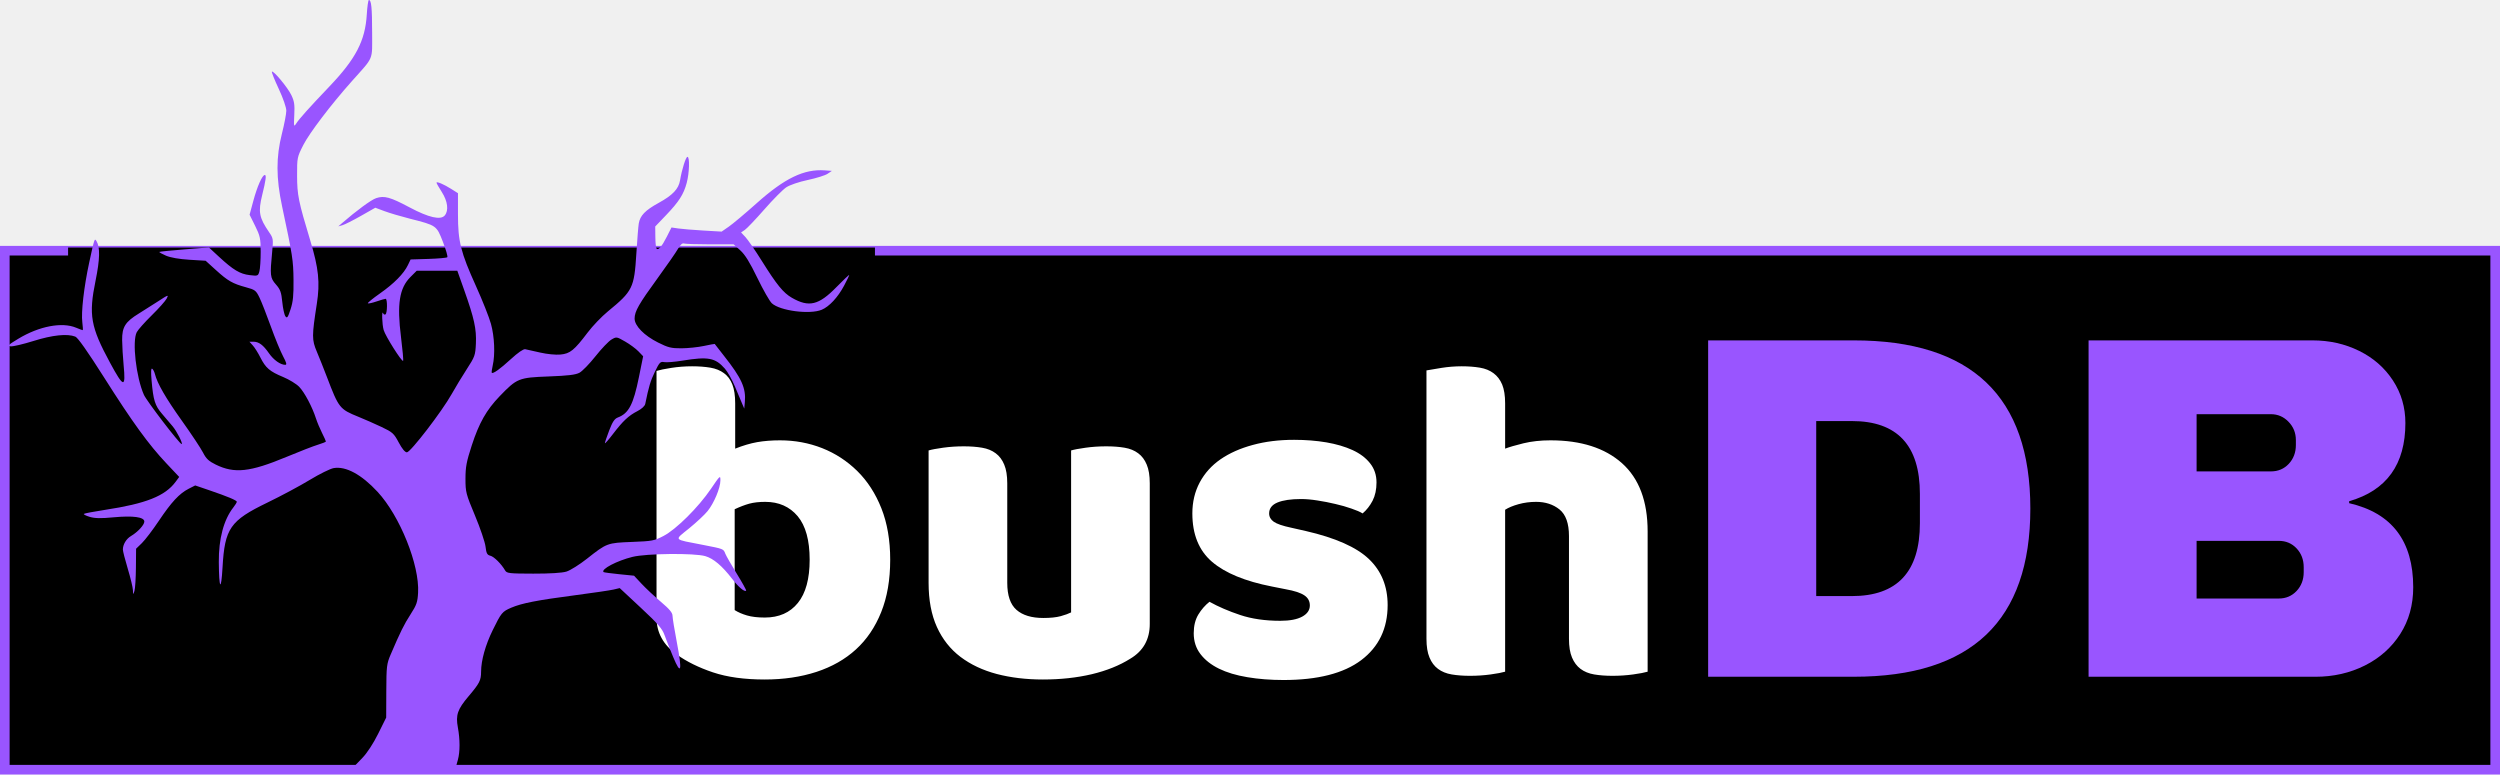
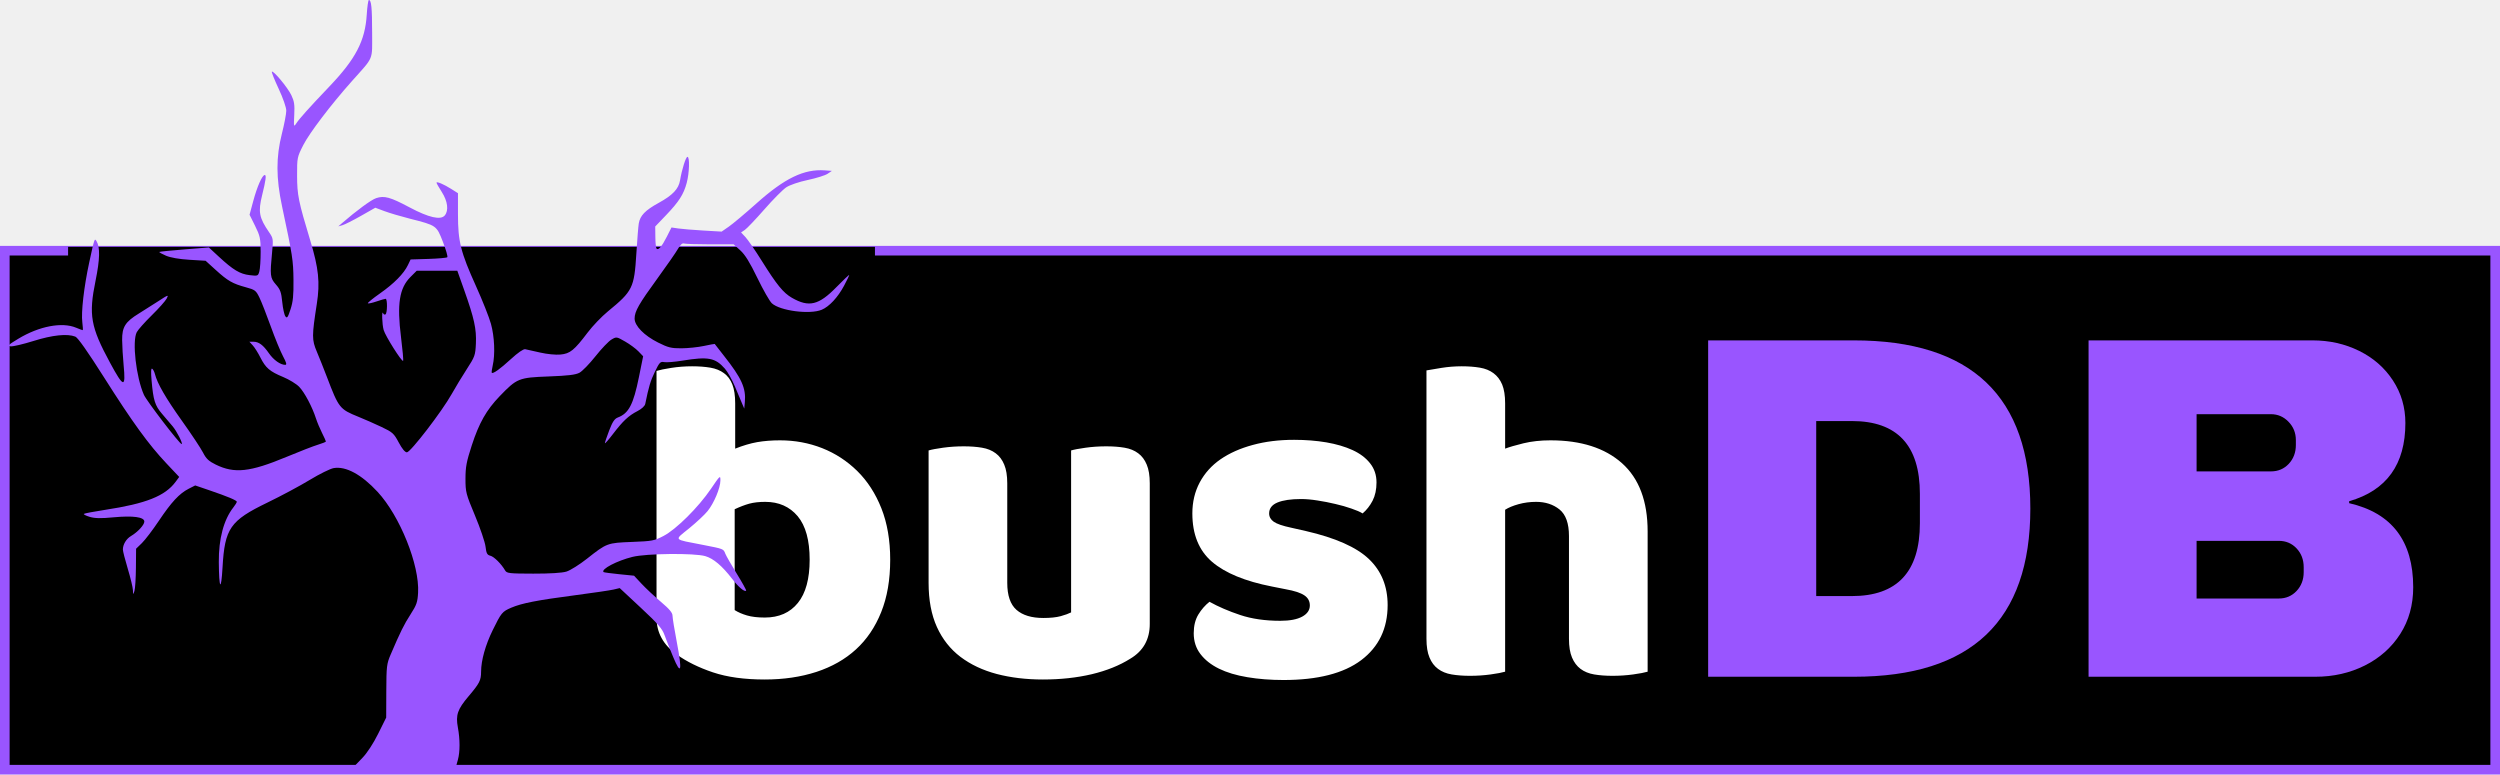
<svg xmlns="http://www.w3.org/2000/svg" width="361.39" height="111.959" version="1.1" viewBox="0 0 361.39 111.959" id="svg23">
  <defs id="defs7">
    <filter id="editing-jagged" x="0" y="0" width="1" height="1">
      <feTurbulence baseFrequency="0" result="turb" seed="1" id="feTurbulence2" />
      <feDisplacementMap in="SourceGraphic" in2="turb" id="feDisplacementMap4" scale="0" xChannelSelector="A" yChannelSelector="A" />
    </filter>
  </defs>
-   <g id="g1004" transform="translate(0.695)">
-     <rect x="6.0092997e-10" y="36.239" width="360" height="75.025" rx="0" ry="6.944" stroke-width="0.79" id="rect9" style="fill:#000000;stroke:#9955ff;stroke-width:1.39;stroke-dasharray:none;stroke-opacity:1" />
-     <g transform="matrix(1.6701,0,0,1.6701,-55.085,4.6495)" id="g19">
-       <path d="m 193.03,26.678 q 15.274,0 15.274,14.557 0,14.557 -15.274,14.557 H 180.416 V 26.678 Z m -3.26,6.983 v 15.149 h 3.088 q 5.886,0 5.886,-6.305 v -2.539 q 0,-6.305 -5.886,-6.305 z m 42.955,-6.983 q 2.202,0 4.04,0.909 1.842,0.909 2.923,2.559 1.078,1.65 1.078,3.683 0,5.372 -4.867,6.771 v 0.169 q 5.545,1.27 5.545,7.281 0,2.284 -1.121,4.04 -1.125,1.756 -3.068,2.731 -1.948,0.972 -4.275,0.972 h -19.636 v -29.114 z m -10.031,6.387 v 4.953 h 6.434 q 0.933,0 1.544,-0.654 0.615,-0.658 0.615,-1.63 v -0.423 q 0,-0.933 -0.635,-1.587 -0.635,-0.658 -1.524,-0.658 z m 0,10.964 v 4.992 h 7.112 q 0.929,0 1.544,-0.654 0.615,-0.658 0.615,-1.63 v -0.423 q 0,-0.976 -0.615,-1.63 -0.615,-0.654 -1.544,-0.654 z" fill="#aa0000" stroke-width="0.392" id="path11" style="fill:#9955ff" />
-       <g transform="matrix(0.62581,0,0,0.62581,-24.167,-5.1202)" fill="#ffffff" filter="url(#editing-jagged)" id="g17">
+   <g id="g6148" transform="translate(1.279058)">
+     <g id="g6162">
+       <rect x="-0.584" y="36.239" width="360" height="75.025" rx="0" ry="6.944" stroke-width="0.79" id="rect9" style="fill:#000000;stroke:#9955ff;stroke-width:1.39;stroke-dasharray:none;stroke-opacity:1" />
+       <path d="m 266.71,49.204 q 25.509,0 25.509,24.312 0,24.312 -25.509,24.312 H 245.644 V 49.204 Z m -5.445,11.662 v 25.3 h 5.157 q 9.83,0 9.83,-10.53 v -4.241 q 0,-10.53 -9.83,-10.53 z m 71.739,-11.662 q 3.678,0 6.747,1.518 3.076,1.518 4.882,4.273 1.8,2.755 1.8,6.152 0,8.972 -8.128,11.309 v 0.281 q 9.26,2.12 9.26,12.159 0,3.815 -1.872,6.747 -1.878,2.932 -5.124,4.561 -3.253,1.623 -7.14,1.623 H 300.636 V 49.205 Z m -16.753,10.667 v 8.272 h 10.746 q 1.558,0 2.578,-1.093 1.027,-1.099 1.027,-2.722 v -0.707 q 0,-1.558 -1.06,-2.65 -1.06,-1.099 -2.546,-1.099 z m 0,18.311 v 8.337 h 11.878 q 1.551,0 2.578,-1.093 1.027,-1.099 1.027,-2.722 v -0.707 q 0,-1.63 -1.027,-2.722 Q 329.681,78.183 328.13,78.183 Z" fill="#aa0000" stroke-width="0.654" id="path11" style="fill:#9955ff" />
+       <g transform="matrix(1.045165,0,0,1.045165,-96.03037,-3.901746)" fill="#ffffff" filter="url(#editing-jagged)" id="g17">
        <g transform="translate(178,96.695)" fill="#ffffff" id="g15">
          <path d="m 3.46,-7.55 v -34.11 q 0.64,-0.2 2.04,-0.42 1.41,-0.22 2.88,-0.22 1.41,0 2.53,0.19 1.12,0.19 1.89,0.77 0.77,0.57 1.15,1.56 0.39,1 0.39,2.6 v 6.27 q 1.6,-0.64 3.04,-0.9 1.44,-0.25 3.16,-0.25 3.08,0 5.83,1.08 2.75,1.09 4.86,3.17 2.11,2.08 3.33,5.15 1.22,3.08 1.22,7.11 0,4.16 -1.25,7.26 -1.25,3.11 -3.49,5.15 -2.24,2.05 -5.47,3.11 -3.23,1.05 -7.14,1.05 -4.22,0 -7.17,-0.99 Q 8.32,-0.96 6.27,-2.43 3.46,-4.42 3.46,-7.55 Z m 14.97,0 q 2.95,0 4.58,-2.02 1.63,-2.01 1.63,-5.98 0,-4.03 -1.66,-6.02 -1.67,-1.98 -4.48,-1.98 -1.28,0 -2.21,0.25 -0.93,0.26 -2.02,0.77 v 13.95 q 0.71,0.45 1.7,0.74 0.99,0.29 2.46,0.29 z m 22.66,-4.8 v -18.31 q 0.64,-0.19 2.01,-0.38 1.38,-0.19 2.85,-0.19 1.41,0 2.53,0.19 1.12,0.19 1.89,0.77 0.77,0.57 1.18,1.57 0.42,0.99 0.42,2.59 v 13.76 q 0,2.62 1.28,3.74 1.28,1.12 3.71,1.12 1.47,0 2.4,-0.25 0.93,-0.26 1.44,-0.52 v -22.4 q 0.64,-0.19 2.02,-0.38 1.37,-0.19 2.84,-0.19 1.41,0 2.53,0.19 1.12,0.19 1.89,0.77 0.77,0.57 1.18,1.57 0.42,0.99 0.42,2.59 v 19.45 q 0,3.2 -2.69,4.8 -2.24,1.41 -5.34,2.15 -3.11,0.73 -6.75,0.73 -3.46,0 -6.37,-0.76 -2.91,-0.77 -5.03,-2.37 -2.11,-1.6 -3.26,-4.13 -1.15,-2.53 -1.15,-6.11 z m 63.49,3.07 q 0,4.86 -3.65,7.62 -3.65,2.75 -10.75,2.75 -2.69,0 -5,-0.39 -2.3,-0.38 -3.93,-1.18 -1.63,-0.8 -2.56,-2.02 -0.93,-1.21 -0.93,-2.88 0,-1.53 0.64,-2.59 0.64,-1.05 1.54,-1.76 1.85,1.03 4.25,1.83 2.4,0.8 5.54,0.8 1.98,0 3.04,-0.58 1.05,-0.58 1.05,-1.54 0,-0.89 -0.76,-1.4 -0.77,-0.52 -2.56,-0.84 l -1.92,-0.38 q -5.57,-1.09 -8.29,-3.42 -2.72,-2.34 -2.72,-6.69 0,-2.37 1.02,-4.29 1.03,-1.92 2.88,-3.2 1.86,-1.28 4.45,-1.98 2.59,-0.71 5.73,-0.71 2.37,0 4.45,0.35 2.08,0.36 3.61,1.06 1.54,0.7 2.43,1.82 0.9,1.12 0.9,2.66 0,1.47 -0.54,2.53 -0.55,1.05 -1.38,1.76 -0.51,-0.32 -1.54,-0.67 -1.02,-0.36 -2.24,-0.64 -1.21,-0.29 -2.46,-0.48 -1.25,-0.2 -2.27,-0.2 -2.11,0 -3.27,0.48 -1.15,0.48 -1.15,1.51 0,0.7 0.64,1.15 0.64,0.45 2.43,0.83 l 1.99,0.45 q 6.14,1.41 8.73,3.87 2.6,2.47 2.6,6.37 z m 35.96,-10.18 v 19.4 q -0.64,0.19 -2.01,0.38 -1.38,0.19 -2.85,0.19 -1.41,0 -2.53,-0.19 -1.12,-0.19 -1.89,-0.77 -0.76,-0.57 -1.18,-1.57 -0.42,-0.99 -0.42,-2.59 v -14.21 q 0,-2.62 -1.31,-3.68 -1.31,-1.05 -3.23,-1.05 -1.28,0 -2.43,0.32 -1.15,0.32 -1.86,0.77 v 22.4 q -0.64,0.19 -2.01,0.38 -1.38,0.19 -2.85,0.19 -1.41,0 -2.53,-0.19 -1.12,-0.19 -1.89,-0.77 -0.77,-0.57 -1.18,-1.57 -0.42,-0.99 -0.42,-2.59 v -37.12 q 0.71,-0.13 2.08,-0.35 1.38,-0.22 2.79,-0.22 1.4,0 2.52,0.19 1.12,0.19 1.89,0.77 0.77,0.57 1.19,1.56 0.41,1 0.41,2.6 v 6.27 q 0.83,-0.32 2.53,-0.74 1.7,-0.41 3.74,-0.41 6.34,0 9.89,3.16 3.55,3.17 3.55,9.44 z" fill="#ffffff" id="path13" />
        </g>
      </g>
+       <rect style="fill:#000000;stroke:none;stroke-width:1.113;stroke-linejoin:round;stroke-dasharray:none;stroke-opacity:1" id="rect942" width="116.636" height="10.673" x="8.564" y="35.684" ry="0" />
+       <path d="m 51.108,109.556 c 0.688,-0.714 1.577,-2.075 2.283,-3.498 l 1.156,-2.328 0.016,-3.84 c 0.015,-3.572 0.059,-3.94 0.629,-5.272 1.396,-3.264 1.945,-4.371 2.887,-5.827 0.857,-1.325 1.003,-1.743 1.079,-3.102 0.226,-4.002 -2.622,-11.097 -5.856,-14.59 -2.321,-2.507 -4.58,-3.732 -6.338,-3.435 -0.495,0.084 -2.052,0.852 -3.46,1.707 -1.408,0.855 -4.173,2.336 -6.145,3.29 -5.372,2.6 -6.146,3.717 -6.468,9.344 -0.206,3.603 -0.508,3.183 -0.54,-0.75 -0.027,-3.368 0.712,-6.138 2.113,-7.918 0.267,-0.34 0.486,-0.699 0.486,-0.798 0,-0.214 -1.282,-0.751 -4.021,-1.686 l -1.992,-0.68 -0.941,0.48 c -1.347,0.687 -2.494,1.922 -4.322,4.65 -0.88,1.314 -1.979,2.756 -2.441,3.204 l -0.84,0.814 -0.024,2.757 c -0.013,1.516 -0.11,3.026 -0.215,3.354 -0.188,0.586 -0.192,0.584 -0.218,-0.119 -0.014,-0.394 -0.347,-1.78 -0.74,-3.081 -0.392,-1.301 -0.713,-2.558 -0.713,-2.793 0,-0.73 0.49,-1.547 1.167,-1.947 0.975,-0.576 1.935,-1.615 1.935,-2.095 0,-0.659 -1.625,-0.882 -4.466,-0.614 -1.822,0.172 -2.687,0.156 -3.424,-0.065 -0.542,-0.163 -0.925,-0.357 -0.85,-0.432 0.075,-0.075 1.451,-0.337 3.058,-0.582 5.927,-0.904 8.684,-2 10.205,-4.058 l 0.518,-0.701 -1.847,-1.958 c -2.586,-2.742 -4.896,-5.926 -9.04,-12.466 -2.352,-3.712 -3.769,-5.721 -4.132,-5.862 -1.163,-0.452 -3.301,-0.229 -6.044,0.631 -1.484,0.465 -2.968,0.814 -3.299,0.776 -0.515,-0.06 -0.355,-0.218 1.119,-1.107 3.006,-1.812 6.299,-2.439 8.335,-1.588 0.471,0.197 0.901,0.358 0.955,0.358 0.054,0 0.031,-0.511 -0.052,-1.135 -0.191,-1.441 0.233,-5.119 0.996,-8.649 0.756,-3.493 0.773,-3.545 1.044,-3.107 0.548,0.886 0.509,2.63 -0.128,5.745 -1.015,4.963 -0.717,6.652 2.092,11.847 1.982,3.666 2.289,3.718 1.964,0.332 -0.108,-1.128 -0.203,-2.749 -0.212,-3.602 -0.018,-1.89 0.454,-2.639 2.421,-3.843 0.728,-0.445 2.004,-1.254 2.837,-1.798 1.425,-0.93 1.494,-0.951 1.181,-0.358 -0.183,0.347 -1.154,1.435 -2.158,2.42 -1.004,0.984 -1.978,2.08 -2.165,2.434 -0.692,1.309 -0.102,6.498 1.03,9.056 0.397,0.897 5.166,7.123 5.456,7.123 0.238,0 -0.7,-1.857 -1.289,-2.552 -0.355,-0.419 -1.059,-1.249 -1.565,-1.843 -1.007,-1.185 -1.243,-1.941 -1.49,-4.767 -0.111,-1.273 -0.085,-1.835 0.081,-1.732 0.135,0.084 0.314,0.424 0.398,0.757 0.345,1.376 1.562,3.486 3.907,6.774 1.366,1.915 2.738,3.983 3.05,4.595 0.453,0.889 0.823,1.238 1.841,1.736 2.708,1.325 4.935,1.084 10.193,-1.103 1.903,-0.792 3.97,-1.593 4.594,-1.78 0.623,-0.188 1.133,-0.394 1.133,-0.459 0,-0.065 -0.254,-0.625 -0.564,-1.244 -0.31,-0.619 -0.702,-1.555 -0.87,-2.08 -0.534,-1.667 -1.655,-3.781 -2.425,-4.576 -0.41,-0.423 -1.454,-1.062 -2.321,-1.421 -1.943,-0.804 -2.53,-1.308 -3.296,-2.832 -0.33,-0.656 -0.821,-1.435 -1.092,-1.73 l -0.493,-0.537 h 0.585 c 0.778,0 1.412,0.472 2.241,1.669 0.671,0.968 1.661,1.672 2.352,1.672 0.262,0 0.184,-0.305 -0.322,-1.253 -0.368,-0.689 -1.164,-2.628 -1.768,-4.309 -0.605,-1.681 -1.34,-3.553 -1.635,-4.16 -0.499,-1.029 -0.632,-1.131 -1.967,-1.494 -1.923,-0.523 -2.602,-0.913 -4.339,-2.49 l -1.475,-1.339 -2.343,-0.143 c -1.487,-0.091 -2.727,-0.308 -3.394,-0.594 -0.578,-0.248 -1.008,-0.491 -0.955,-0.539 0.053,-0.048 1.687,-0.214 3.63,-0.368 l 3.533,-0.281 1.453,1.345 c 2.059,1.906 3.035,2.491 4.436,2.657 1.187,0.141 1.223,0.127 1.41,-0.544 0.105,-0.378 0.188,-1.654 0.183,-2.836 -0.007,-1.946 -0.083,-2.298 -0.804,-3.75 l -0.796,-1.602 0.533,-1.977 c 0.571,-2.121 1.301,-3.767 1.671,-3.767 0.245,0 0.145,0.762 -0.382,2.898 -0.602,2.438 -0.446,3.271 1.008,5.388 0.589,0.857 0.61,0.995 0.434,2.811 -0.333,3.432 -0.293,3.779 0.542,4.73 0.637,0.725 0.781,1.121 0.92,2.535 0.091,0.922 0.294,1.851 0.451,2.066 0.243,0.333 0.354,0.183 0.745,-1.01 0.36,-1.099 0.452,-2.018 0.427,-4.264 -0.032,-2.838 -0.13,-3.47 -1.651,-10.619 -0.876,-4.116 -0.883,-7.112 -0.026,-10.5 0.349,-1.378 0.635,-2.875 0.635,-3.326 1.78e-4,-0.476 -0.461,-1.808 -1.1,-3.175 -0.605,-1.295 -1.049,-2.407 -0.985,-2.47 0.209,-0.209 2.275,2.275 2.808,3.377 0.431,0.891 0.506,1.391 0.431,2.884 -0.085,1.687 -0.067,1.769 0.272,1.244 0.457,-0.706 1.872,-2.286 4.78,-5.334 3.846,-4.031 5.201,-6.638 5.429,-10.44 C 51.812,0.94 51.948,0 52.046,0 c 0.352,0 0.466,1.135 0.469,4.695 0.004,4.13 0.297,3.421 -2.892,6.998 -3.048,3.419 -6.171,7.523 -7.064,9.283 -0.88,1.734 -0.898,1.823 -0.892,4.417 0.007,2.792 0.197,3.727 1.909,9.39 1.209,4 1.422,6.059 0.945,9.126 -0.727,4.674 -0.727,5.213 7.11e-4,6.932 0.358,0.847 1.02,2.506 1.47,3.687 1.7,4.461 1.828,4.622 4.53,5.717 0.901,0.365 2.412,1.03 3.359,1.479 1.589,0.753 1.779,0.925 2.479,2.239 0.491,0.921 0.909,1.423 1.183,1.423 0.52,0 5.083,-5.936 6.468,-8.416 0.53,-0.949 1.517,-2.578 2.193,-3.62 1.163,-1.794 1.233,-1.99 1.311,-3.699 0.095,-2.091 -0.245,-3.644 -1.69,-7.71 l -0.996,-2.804 h -5.868 l -0.901,0.901 c -1.613,1.613 -1.972,3.904 -1.367,8.723 0.227,1.808 0.362,3.338 0.3,3.4 -0.185,0.185 -2.56,-3.579 -2.812,-4.455 -0.234,-0.815 -0.3,-2.983 -0.074,-2.423 0.066,0.165 0.219,0.239 0.339,0.165 0.271,-0.168 0.292,-2.254 0.022,-2.254 -0.108,0 -0.704,0.173 -1.325,0.385 -0.621,0.212 -1.182,0.332 -1.247,0.267 -0.065,-0.065 0.719,-0.705 1.743,-1.423 2.043,-1.432 3.461,-2.87 4.052,-4.111 l 0.384,-0.804 2.571,-0.08 c 1.414,-0.044 2.645,-0.154 2.736,-0.245 0.091,-0.091 -0.196,-1.092 -0.637,-2.225 -0.924,-2.374 -0.914,-2.367 -4.795,-3.351 -1.289,-0.327 -2.937,-0.816 -3.66,-1.087 l -1.316,-0.492 -2.078,1.18 c -1.143,0.649 -2.346,1.256 -2.674,1.348 l -0.597,0.168 0.499,-0.433 c 2.161,-1.872 4.265,-3.415 4.977,-3.65 1.18,-0.389 2.027,-0.154 4.84,1.343 2.769,1.474 4.489,1.865 5.077,1.156 0.589,-0.71 0.419,-2.056 -0.426,-3.373 -0.424,-0.66 -0.77,-1.269 -0.77,-1.352 0,-0.228 1.045,0.214 2.136,0.903 l 0.966,0.61 v 3.061 c 0,3.911 0.396,5.489 2.6,10.36 0.927,2.05 1.903,4.51 2.168,5.466 0.513,1.851 0.621,4.442 0.251,6.037 -0.121,0.521 -0.181,0.986 -0.134,1.034 0.185,0.185 1.195,-0.537 2.767,-1.979 1.015,-0.932 1.808,-1.479 2.068,-1.427 0.232,0.046 1.207,0.264 2.166,0.485 1.005,0.231 2.248,0.353 2.934,0.287 1.393,-0.134 1.982,-0.612 3.939,-3.199 0.709,-0.938 2.014,-2.299 2.898,-3.025 3.603,-2.956 3.819,-3.394 4.128,-8.361 0.124,-1.988 0.281,-3.952 0.35,-4.365 0.19,-1.138 0.934,-1.907 2.873,-2.972 2.037,-1.118 2.887,-2.014 3.096,-3.264 0.267,-1.596 0.834,-3.393 1.071,-3.393 0.342,0 0.277,2.316 -0.106,3.752 -0.444,1.667 -1.124,2.731 -2.991,4.681 l -1.563,1.632 0.017,1.527 c 0.01,0.84 0.087,1.597 0.173,1.683 0.266,0.266 0.772,-0.323 1.48,-1.722 l 0.68,-1.344 0.973,0.144 c 0.535,0.079 2.165,0.214 3.623,0.299 l 2.651,0.155 1.048,-0.724 c 0.576,-0.398 2.39,-1.923 4.031,-3.389 4.035,-3.604 6.838,-4.956 9.831,-4.74 l 1.027,0.074 -0.615,0.418 c -0.338,0.23 -1.623,0.633 -2.854,0.896 -1.308,0.279 -2.608,0.723 -3.126,1.065 -0.488,0.323 -1.91,1.755 -3.16,3.184 -1.251,1.428 -2.52,2.763 -2.821,2.967 l -0.548,0.37 0.638,0.681 c 0.351,0.374 1.41,1.916 2.354,3.425 2.175,3.479 3.111,4.626 4.361,5.344 2.455,1.411 3.874,1.07 6.428,-1.545 1.017,-1.042 1.849,-1.828 1.849,-1.746 0,0.081 -0.336,0.778 -0.746,1.548 -0.89,1.671 -2.14,3.015 -3.223,3.468 -1.716,0.717 -6.026,0.158 -7.216,-0.935 -0.314,-0.289 -1.254,-1.934 -2.088,-3.656 -1.097,-2.265 -1.781,-3.371 -2.475,-3.997 l -0.958,-0.866 h -3.44 c -1.892,0 -3.588,-0.057 -3.769,-0.126 -0.205,-0.079 -0.521,0.213 -0.838,0.776 -0.28,0.496 -1.595,2.393 -2.924,4.216 -2.729,3.746 -3.345,4.825 -3.345,5.863 0,1.047 1.383,2.458 3.396,3.466 1.458,0.73 1.902,0.839 3.377,0.832 0.934,-0.005 2.395,-0.158 3.247,-0.34 0.852,-0.183 1.554,-0.313 1.561,-0.29 0.007,0.023 0.607,0.794 1.334,1.712 2.554,3.227 3.207,4.673 3.022,6.697 l -0.086,0.94 -0.294,-0.684 c -0.162,-0.376 -0.63,-1.491 -1.041,-2.478 -0.411,-0.987 -1.069,-2.161 -1.463,-2.609 -1.39,-1.583 -2.408,-1.776 -6.133,-1.166 -1.116,0.183 -2.304,0.279 -2.642,0.215 -0.555,-0.106 -0.684,0.028 -1.345,1.393 -0.635,1.312 -0.889,2.159 -1.394,4.648 -0.062,0.306 -0.513,0.723 -1.12,1.036 -1.296,0.668 -2.098,1.419 -3.549,3.32 -0.641,0.84 -1.165,1.433 -1.165,1.317 0,-0.115 0.281,-0.944 0.624,-1.841 0.478,-1.251 0.77,-1.688 1.252,-1.871 1.576,-0.599 2.241,-1.876 3.046,-5.848 l 0.607,-2.999 -0.677,-0.707 c -0.372,-0.389 -1.239,-1.029 -1.926,-1.422 -1.244,-0.712 -1.253,-0.713 -1.984,-0.282 -0.404,0.238 -1.441,1.324 -2.304,2.413 -0.863,1.089 -1.903,2.159 -2.312,2.378 -0.561,0.301 -1.653,0.432 -4.477,0.538 -4.31,0.162 -4.558,0.262 -7.059,2.857 -1.912,1.983 -2.975,3.857 -4.034,7.112 -0.763,2.345 -0.909,3.12 -0.909,4.822 4.72e-4,1.931 0.067,2.188 1.38,5.328 0.759,1.815 1.442,3.83 1.519,4.478 0.116,0.981 0.234,1.202 0.7,1.319 0.535,0.134 1.584,1.181 2.138,2.134 0.236,0.407 0.602,0.448 4.057,0.454 2.412,0.005 4.162,-0.103 4.797,-0.296 0.55,-0.167 1.892,-1.009 2.983,-1.87 2.855,-2.256 2.925,-2.282 6.502,-2.418 2.905,-0.11 3.213,-0.168 4.548,-0.861 1.833,-0.951 5.049,-4.147 6.865,-6.823 1.324,-1.951 1.368,-1.989 1.362,-1.193 -0.008,1.089 -0.919,3.261 -1.856,4.423 -0.414,0.513 -1.61,1.632 -2.657,2.485 -2.2,1.793 -2.413,1.539 2.013,2.401 2.981,0.58 2.943,0.565 3.212,1.272 0.11,0.288 0.853,1.586 1.652,2.883 0.799,1.298 1.41,2.402 1.357,2.455 -0.231,0.231 -1.091,-0.496 -2.032,-1.716 -1.45,-1.879 -2.693,-2.929 -3.877,-3.273 -1.585,-0.461 -8.506,-0.39 -10.515,0.107 -2.248,0.556 -4.599,1.789 -4.19,2.198 0.05,0.05 1.062,0.188 2.249,0.307 l 2.158,0.216 1.097,1.173 c 0.603,0.645 1.855,1.815 2.781,2.6 1.252,1.06 1.686,1.581 1.688,2.024 0.002,0.328 0.285,2.069 0.63,3.869 0.793,4.142 0.612,4.846 -0.538,2.09 -0.463,-1.111 -1.023,-2.532 -1.244,-3.157 -0.331,-0.937 -0.935,-1.634 -3.442,-3.971 l -3.041,-2.836 -0.893,0.211 c -0.491,0.116 -2.987,0.485 -5.546,0.82 -5.489,0.718 -7.723,1.153 -9.232,1.8 -1.318,0.565 -1.445,0.719 -2.694,3.263 -1.047,2.135 -1.667,4.351 -1.673,5.98 -0.004,1.267 -0.213,1.679 -1.806,3.559 -1.604,1.894 -1.885,2.71 -1.552,4.51 0.32,1.732 0.321,3.532 0.002,4.681 l -0.249,0.895 h -14.685 l 1.127,-1.169 z" fill="#9955ff" stroke="#000" stroke-width="1.139" id="path21" style="stroke:none;stroke-width:0;stroke-dasharray:none" />
    </g>
-     <rect style="fill:#000000;stroke:none;stroke-width:1.113;stroke-linejoin:round;stroke-dasharray:none;stroke-opacity:1" id="rect942" width="116.636" height="10.673" x="9.148" y="35.784" ry="0" />
-     <path d="m 51.692,109.556 c 0.688,-0.714 1.577,-2.075 2.283,-3.498 l 1.156,-2.328 0.016,-3.84 c 0.015,-3.572 0.059,-3.94 0.629,-5.272 1.396,-3.264 1.945,-4.371 2.887,-5.827 0.857,-1.325 1.003,-1.743 1.079,-3.102 0.226,-4.002 -2.622,-11.097 -5.856,-14.59 -2.321,-2.507 -4.58,-3.732 -6.338,-3.435 -0.495,0.084 -2.052,0.852 -3.46,1.707 -1.408,0.855 -4.173,2.336 -6.145,3.29 -5.372,2.6 -6.146,3.717 -6.468,9.344 -0.206,3.603 -0.508,3.183 -0.54,-0.75 -0.027,-3.368 0.712,-6.138 2.113,-7.918 0.267,-0.34 0.486,-0.699 0.486,-0.798 0,-0.214 -1.282,-0.751 -4.021,-1.686 l -1.992,-0.68 -0.941,0.48 c -1.347,0.687 -2.494,1.922 -4.322,4.65 -0.88,1.314 -1.979,2.756 -2.441,3.204 l -0.84,0.814 -0.024,2.757 c -0.013,1.516 -0.11,3.026 -0.215,3.354 -0.188,0.586 -0.192,0.584 -0.218,-0.119 -0.014,-0.394 -0.347,-1.78 -0.74,-3.081 -0.392,-1.301 -0.713,-2.558 -0.713,-2.793 0,-0.73 0.49,-1.547 1.167,-1.947 0.975,-0.576 1.935,-1.615 1.935,-2.095 0,-0.659 -1.625,-0.882 -4.466,-0.614 -1.822,0.172 -2.687,0.156 -3.424,-0.065 -0.542,-0.163 -0.925,-0.357 -0.85,-0.432 0.075,-0.075 1.451,-0.337 3.058,-0.582 5.927,-0.904 8.684,-2 10.205,-4.058 l 0.518,-0.701 -1.847,-1.958 c -2.586,-2.742 -4.896,-5.926 -9.04,-12.466 -2.352,-3.712 -3.769,-5.721 -4.132,-5.862 -1.163,-0.452 -3.301,-0.229 -6.044,0.631 -1.484,0.465 -2.968,0.814 -3.299,0.776 -0.515,-0.06 -0.355,-0.218 1.119,-1.107 3.006,-1.812 6.299,-2.439 8.335,-1.588 0.471,0.197 0.901,0.358 0.955,0.358 0.054,0 0.031,-0.511 -0.052,-1.135 -0.191,-1.441 0.233,-5.119 0.996,-8.649 0.756,-3.493 0.773,-3.545 1.044,-3.107 0.548,0.886 0.509,2.63 -0.128,5.745 -1.015,4.963 -0.717,6.652 2.092,11.847 1.982,3.666 2.289,3.718 1.964,0.332 -0.108,-1.128 -0.203,-2.749 -0.212,-3.602 -0.018,-1.89 0.454,-2.639 2.421,-3.843 0.728,-0.445 2.004,-1.254 2.837,-1.798 1.425,-0.93 1.494,-0.951 1.181,-0.358 -0.183,0.347 -1.154,1.435 -2.158,2.42 -1.004,0.984 -1.978,2.08 -2.165,2.434 -0.692,1.309 -0.102,6.498 1.03,9.056 0.397,0.897 5.166,7.123 5.456,7.123 0.238,0 -0.7,-1.857 -1.289,-2.552 -0.355,-0.419 -1.059,-1.249 -1.565,-1.843 -1.007,-1.185 -1.243,-1.941 -1.49,-4.767 -0.111,-1.273 -0.085,-1.835 0.081,-1.732 0.135,0.084 0.314,0.424 0.398,0.757 0.345,1.376 1.562,3.486 3.907,6.774 1.366,1.915 2.738,3.983 3.05,4.595 0.453,0.889 0.823,1.238 1.841,1.736 2.708,1.325 4.935,1.084 10.193,-1.103 1.903,-0.792 3.97,-1.593 4.594,-1.78 0.623,-0.188 1.133,-0.394 1.133,-0.459 0,-0.065 -0.254,-0.625 -0.564,-1.244 -0.31,-0.619 -0.702,-1.555 -0.87,-2.08 -0.534,-1.667 -1.655,-3.781 -2.425,-4.576 -0.41,-0.423 -1.454,-1.062 -2.321,-1.421 -1.943,-0.804 -2.53,-1.308 -3.296,-2.832 -0.33,-0.656 -0.821,-1.435 -1.092,-1.73 L 35.36,49.397 h 0.585 c 0.778,0 1.412,0.472 2.241,1.669 0.671,0.968 1.661,1.672 2.352,1.672 0.262,0 0.184,-0.305 -0.322,-1.253 -0.368,-0.689 -1.164,-2.628 -1.768,-4.309 -0.605,-1.681 -1.34,-3.553 -1.635,-4.16 -0.499,-1.029 -0.632,-1.131 -1.967,-1.494 -1.923,-0.523 -2.602,-0.913 -4.339,-2.49 l -1.475,-1.339 -2.343,-0.143 c -1.487,-0.091 -2.727,-0.308 -3.394,-0.594 -0.578,-0.248 -1.008,-0.491 -0.955,-0.539 0.053,-0.048 1.687,-0.214 3.63,-0.368 l 3.533,-0.281 1.453,1.345 c 2.059,1.906 3.035,2.491 4.436,2.657 1.187,0.141 1.223,0.127 1.41,-0.544 0.105,-0.378 0.188,-1.654 0.183,-2.836 -0.007,-1.946 -0.083,-2.298 -0.804,-3.75 l -0.796,-1.602 0.533,-1.977 c 0.571,-2.121 1.301,-3.767 1.671,-3.767 0.245,0 0.145,0.762 -0.382,2.898 -0.602,2.438 -0.446,3.271 1.008,5.388 0.589,0.857 0.61,0.995 0.434,2.811 -0.333,3.432 -0.293,3.779 0.542,4.73 0.637,0.725 0.781,1.121 0.92,2.535 0.091,0.922 0.294,1.851 0.451,2.066 0.243,0.333 0.354,0.183 0.745,-1.01 0.36,-1.099 0.452,-2.018 0.427,-4.264 -0.032,-2.838 -0.13,-3.47 -1.651,-10.619 -0.876,-4.116 -0.883,-7.112 -0.026,-10.5 0.349,-1.378 0.635,-2.875 0.635,-3.326 1.78e-4,-0.476 -0.461,-1.808 -1.1,-3.175 -0.605,-1.295 -1.049,-2.407 -0.985,-2.47 0.209,-0.209 2.275,2.275 2.808,3.377 0.431,0.891 0.506,1.391 0.431,2.884 -0.085,1.687 -0.067,1.769 0.272,1.244 0.457,-0.706 1.872,-2.286 4.78,-5.334 3.846,-4.031 5.201,-6.638 5.429,-10.44 C 52.396,0.94 52.532,0 52.63,0 c 0.352,0 0.466,1.135 0.469,4.695 0.004,4.13 0.297,3.421 -2.892,6.998 -3.048,3.419 -6.171,7.523 -7.064,9.283 -0.88,1.734 -0.898,1.823 -0.892,4.417 0.007,2.792 0.197,3.727 1.909,9.39 1.209,4 1.422,6.059 0.945,9.126 -0.727,4.674 -0.727,5.213 7.11e-4,6.932 0.358,0.847 1.02,2.506 1.47,3.687 1.7,4.461 1.828,4.622 4.53,5.717 0.901,0.365 2.412,1.03 3.359,1.479 1.589,0.753 1.779,0.925 2.479,2.239 0.491,0.921 0.909,1.423 1.183,1.423 0.52,0 5.083,-5.936 6.468,-8.416 0.53,-0.949 1.517,-2.578 2.193,-3.62 1.163,-1.794 1.233,-1.99 1.311,-3.699 0.095,-2.091 -0.245,-3.644 -1.69,-7.71 l -0.996,-2.804 h -5.868 l -0.901,0.901 c -1.613,1.613 -1.972,3.904 -1.367,8.723 0.227,1.808 0.362,3.338 0.3,3.4 -0.185,0.185 -2.56,-3.579 -2.812,-4.455 -0.234,-0.815 -0.3,-2.983 -0.074,-2.423 0.066,0.165 0.219,0.239 0.339,0.165 0.271,-0.168 0.292,-2.254 0.022,-2.254 -0.108,0 -0.704,0.173 -1.325,0.385 -0.621,0.212 -1.182,0.332 -1.247,0.267 -0.065,-0.065 0.719,-0.705 1.743,-1.423 2.043,-1.432 3.461,-2.87 4.052,-4.111 l 0.384,-0.804 2.571,-0.08 c 1.414,-0.044 2.645,-0.154 2.736,-0.245 0.091,-0.091 -0.196,-1.092 -0.637,-2.225 -0.924,-2.374 -0.914,-2.367 -4.795,-3.351 -1.289,-0.327 -2.937,-0.816 -3.66,-1.087 l -1.316,-0.492 -2.078,1.18 c -1.143,0.649 -2.346,1.256 -2.674,1.348 l -0.597,0.168 0.499,-0.433 c 2.161,-1.872 4.265,-3.415 4.977,-3.65 1.18,-0.389 2.027,-0.154 4.84,1.343 2.769,1.474 4.489,1.865 5.077,1.156 0.589,-0.71 0.419,-2.056 -0.426,-3.373 -0.424,-0.66 -0.77,-1.269 -0.77,-1.352 0,-0.228 1.045,0.214 2.136,0.903 l 0.966,0.61 v 3.061 c 0,3.911 0.396,5.489 2.6,10.36 0.927,2.05 1.903,4.51 2.168,5.466 0.513,1.851 0.621,4.442 0.251,6.037 -0.121,0.521 -0.181,0.986 -0.134,1.034 0.185,0.185 1.195,-0.537 2.767,-1.979 1.015,-0.932 1.808,-1.479 2.068,-1.427 0.232,0.046 1.207,0.264 2.166,0.485 1.005,0.231 2.248,0.353 2.934,0.287 1.393,-0.134 1.982,-0.612 3.939,-3.199 0.709,-0.938 2.014,-2.299 2.898,-3.025 3.603,-2.956 3.819,-3.394 4.128,-8.361 0.124,-1.988 0.281,-3.952 0.35,-4.365 0.19,-1.138 0.934,-1.907 2.873,-2.972 2.037,-1.118 2.887,-2.014 3.096,-3.264 0.267,-1.596 0.834,-3.393 1.071,-3.393 0.342,0 0.277,2.316 -0.106,3.752 -0.444,1.667 -1.124,2.731 -2.991,4.681 l -1.563,1.632 0.017,1.527 c 0.01,0.84 0.087,1.597 0.173,1.683 0.266,0.266 0.772,-0.323 1.48,-1.722 l 0.68,-1.344 0.973,0.144 c 0.535,0.079 2.166,0.214 3.623,0.299 l 2.651,0.155 1.048,-0.724 c 0.576,-0.398 2.39,-1.923 4.031,-3.389 4.035,-3.604 6.838,-4.956 9.831,-4.74 l 1.027,0.074 -0.615,0.418 c -0.338,0.23 -1.623,0.633 -2.854,0.896 -1.308,0.279 -2.608,0.723 -3.126,1.065 -0.488,0.323 -1.91,1.755 -3.16,3.184 -1.251,1.428 -2.52,2.763 -2.821,2.967 l -0.548,0.37 0.638,0.681 c 0.351,0.374 1.41,1.916 2.354,3.425 2.175,3.479 3.111,4.626 4.361,5.344 2.455,1.411 3.874,1.07 6.428,-1.545 1.017,-1.042 1.849,-1.828 1.849,-1.746 0,0.081 -0.336,0.778 -0.746,1.548 -0.89,1.671 -2.14,3.015 -3.223,3.468 -1.716,0.717 -6.026,0.158 -7.216,-0.935 -0.314,-0.289 -1.254,-1.934 -2.088,-3.656 -1.097,-2.265 -1.781,-3.371 -2.475,-3.997 l -0.958,-0.866 h -3.44 c -1.892,0 -3.588,-0.057 -3.769,-0.126 -0.205,-0.079 -0.521,0.213 -0.838,0.776 -0.28,0.496 -1.595,2.393 -2.924,4.216 -2.729,3.746 -3.345,4.825 -3.345,5.863 0,1.047 1.383,2.458 3.396,3.466 1.458,0.73 1.902,0.839 3.377,0.832 0.934,-0.005 2.395,-0.158 3.247,-0.34 0.852,-0.183 1.554,-0.313 1.561,-0.29 0.007,0.023 0.607,0.794 1.334,1.712 2.554,3.227 3.207,4.673 3.022,6.697 l -0.086,0.94 -0.294,-0.684 c -0.162,-0.376 -0.63,-1.491 -1.041,-2.478 -0.411,-0.987 -1.069,-2.161 -1.463,-2.609 -1.39,-1.583 -2.408,-1.776 -6.133,-1.166 -1.116,0.183 -2.304,0.279 -2.642,0.215 -0.555,-0.106 -0.684,0.028 -1.345,1.393 -0.635,1.312 -0.889,2.159 -1.394,4.648 -0.062,0.306 -0.513,0.723 -1.12,1.036 -1.296,0.668 -2.098,1.419 -3.549,3.32 -0.641,0.84 -1.165,1.433 -1.165,1.317 0,-0.115 0.281,-0.944 0.624,-1.841 0.478,-1.251 0.77,-1.688 1.252,-1.871 1.576,-0.599 2.241,-1.876 3.046,-5.848 l 0.607,-2.999 -0.677,-0.707 c -0.372,-0.389 -1.239,-1.029 -1.926,-1.422 -1.244,-0.712 -1.253,-0.713 -1.984,-0.282 -0.404,0.238 -1.441,1.324 -2.304,2.413 -0.863,1.089 -1.903,2.159 -2.312,2.378 -0.561,0.301 -1.653,0.432 -4.477,0.538 -4.31,0.162 -4.558,0.262 -7.059,2.857 -1.912,1.983 -2.975,3.857 -4.034,7.112 -0.763,2.345 -0.909,3.12 -0.909,4.822 4.72e-4,1.931 0.067,2.188 1.38,5.328 0.759,1.815 1.442,3.83 1.519,4.478 0.116,0.981 0.234,1.202 0.7,1.319 0.535,0.134 1.584,1.181 2.138,2.134 0.236,0.407 0.602,0.448 4.057,0.454 2.412,0.005 4.162,-0.103 4.797,-0.296 0.55,-0.167 1.892,-1.009 2.983,-1.87 2.855,-2.256 2.925,-2.282 6.502,-2.418 2.905,-0.11 3.213,-0.168 4.548,-0.861 1.833,-0.951 5.049,-4.147 6.865,-6.823 1.324,-1.951 1.368,-1.989 1.362,-1.193 -0.008,1.089 -0.919,3.261 -1.856,4.423 -0.414,0.513 -1.61,1.632 -2.657,2.485 -2.2,1.793 -2.413,1.539 2.013,2.401 2.981,0.58 2.943,0.565 3.212,1.272 0.11,0.288 0.853,1.586 1.652,2.883 0.799,1.298 1.41,2.402 1.357,2.455 -0.231,0.231 -1.091,-0.496 -2.032,-1.716 -1.45,-1.879 -2.693,-2.929 -3.877,-3.273 -1.585,-0.461 -8.506,-0.39 -10.515,0.107 -2.248,0.556 -4.599,1.789 -4.19,2.198 0.05,0.05 1.062,0.188 2.249,0.307 l 2.158,0.216 1.097,1.173 c 0.603,0.645 1.855,1.815 2.781,2.6 1.252,1.06 1.686,1.581 1.688,2.024 0.002,0.328 0.285,2.069 0.63,3.869 0.793,4.142 0.612,4.846 -0.538,2.09 -0.463,-1.111 -1.023,-2.532 -1.244,-3.157 -0.331,-0.937 -0.935,-1.634 -3.442,-3.971 l -3.041,-2.836 -0.893,0.211 c -0.491,0.116 -2.987,0.485 -5.546,0.82 -5.489,0.718 -7.723,1.153 -9.232,1.8 -1.318,0.565 -1.445,0.719 -2.694,3.263 -1.047,2.135 -1.667,4.351 -1.673,5.98 -0.004,1.267 -0.213,1.679 -1.806,3.559 -1.604,1.894 -1.885,2.71 -1.552,4.51 0.32,1.732 0.321,3.532 0.002,4.681 l -0.249,0.895 h -14.685 l 1.127,-1.169 z" fill="#9955ff" stroke="#000" stroke-width="1.139" id="path21" style="stroke:none;stroke-width:0;stroke-dasharray:none" />
  </g>
</svg>
